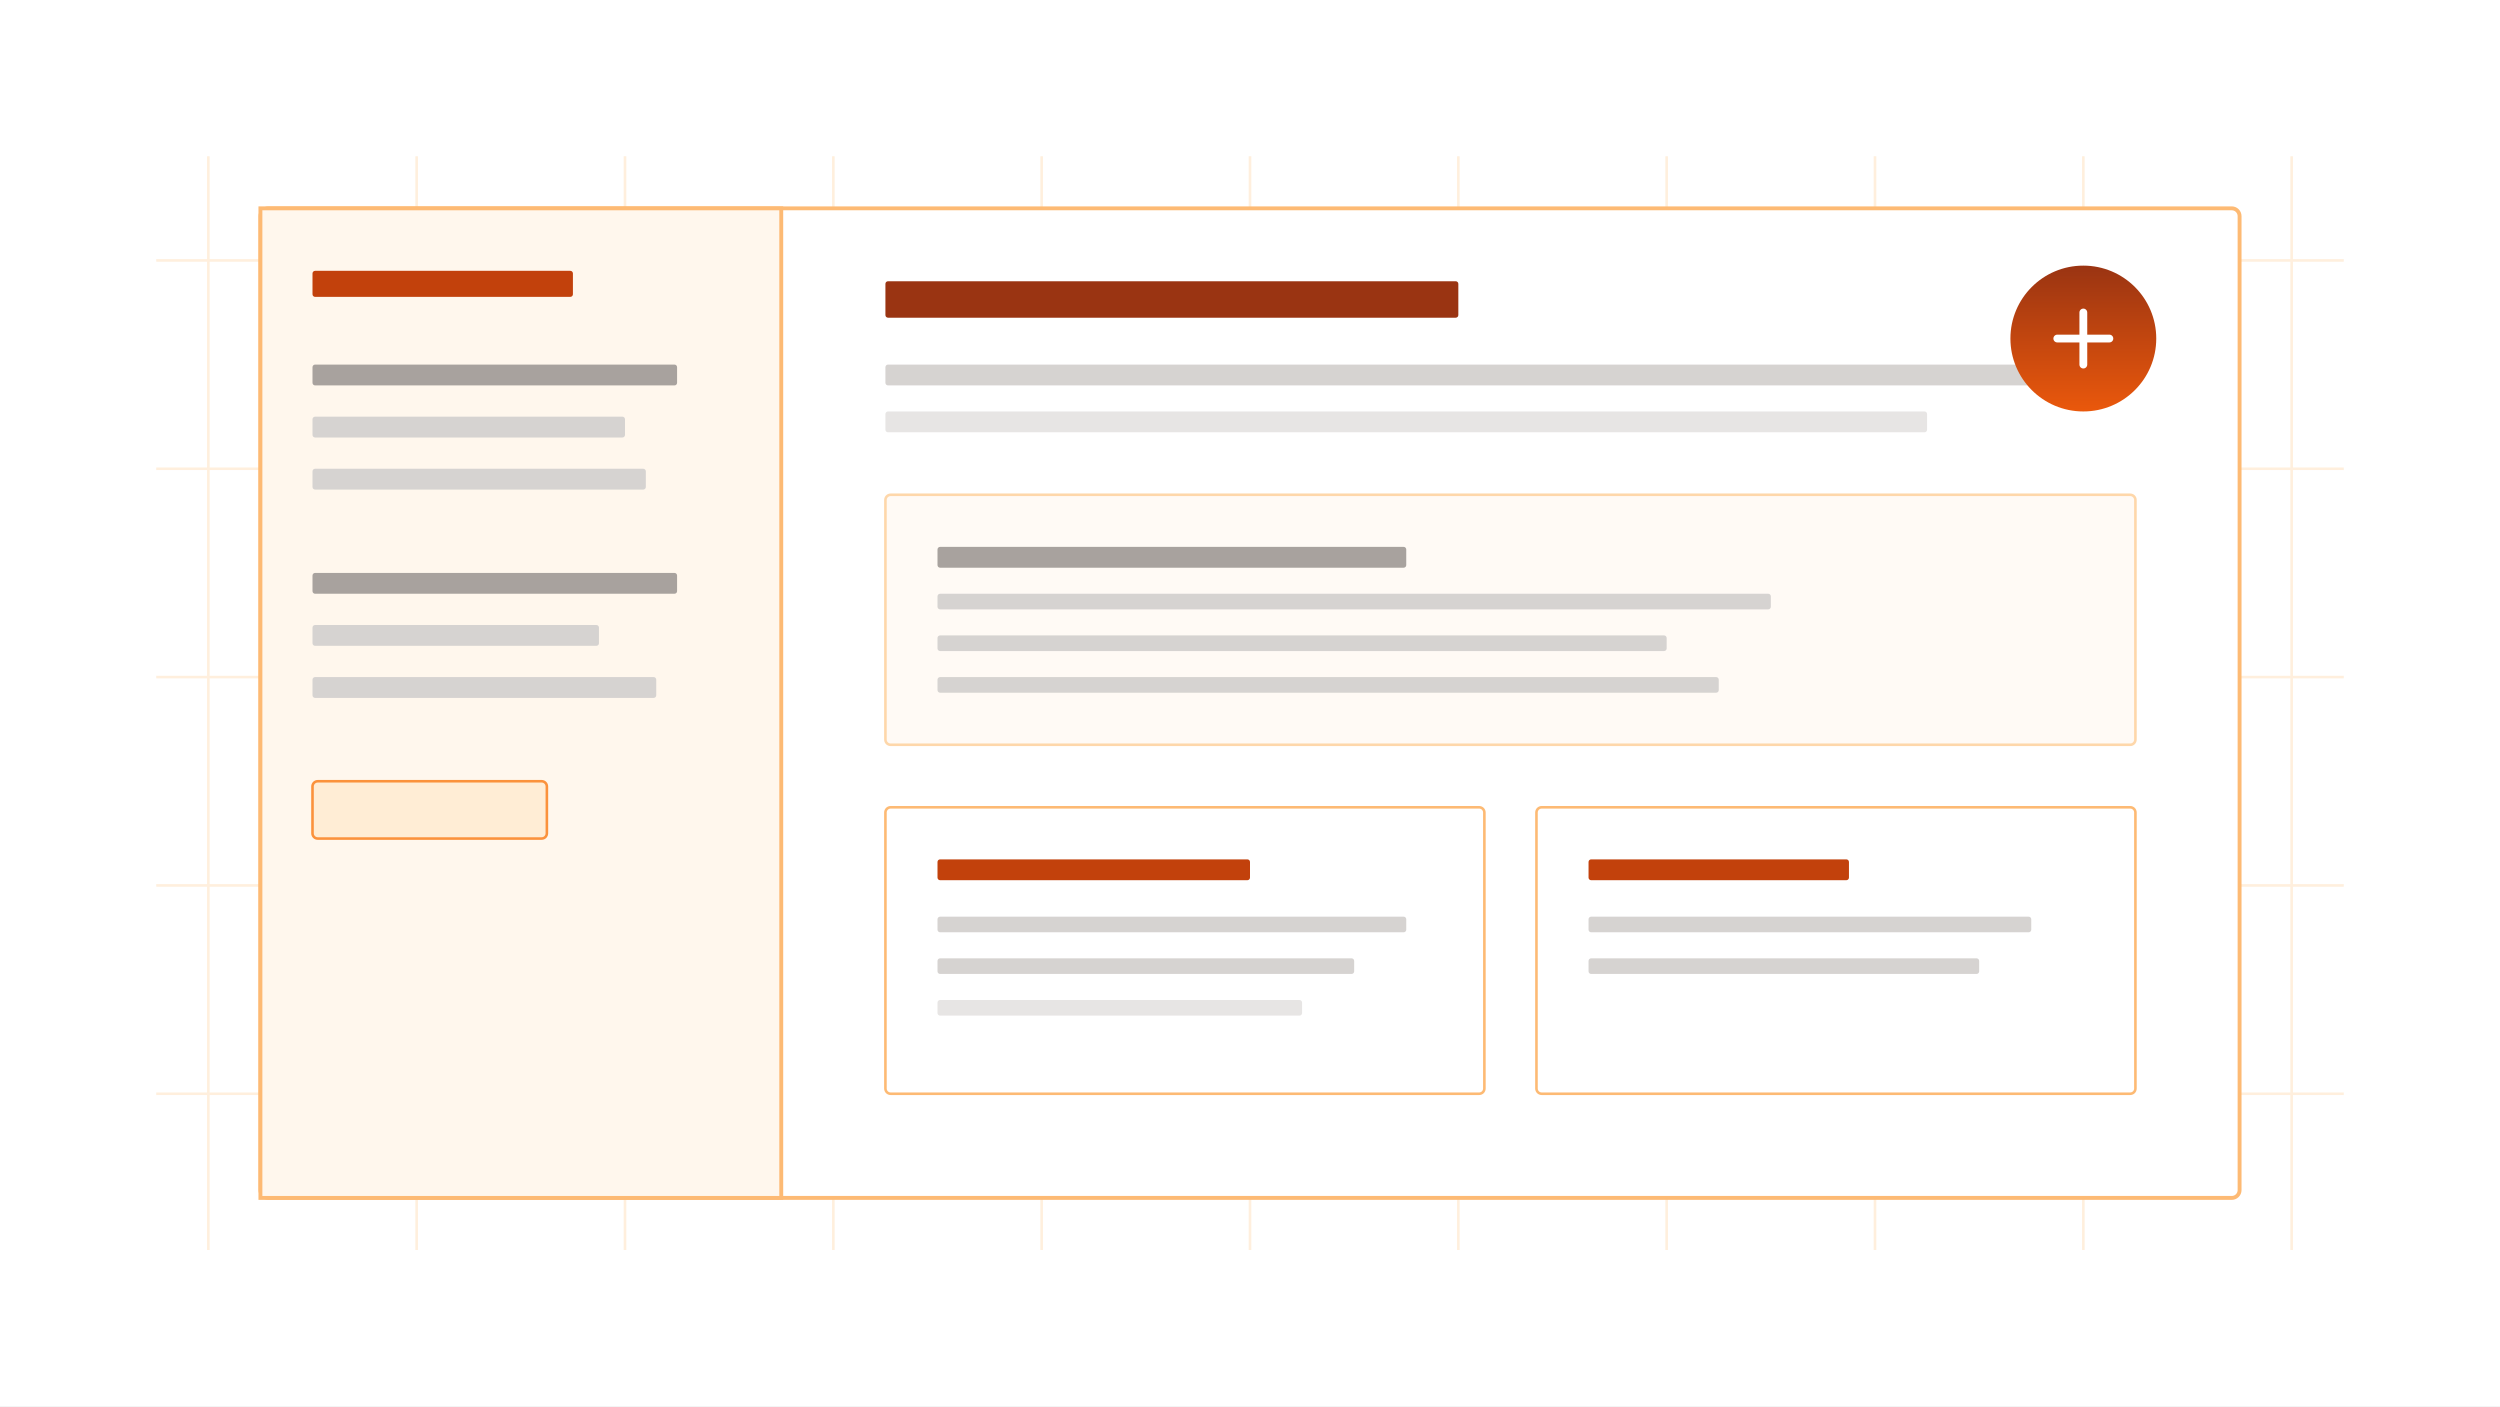
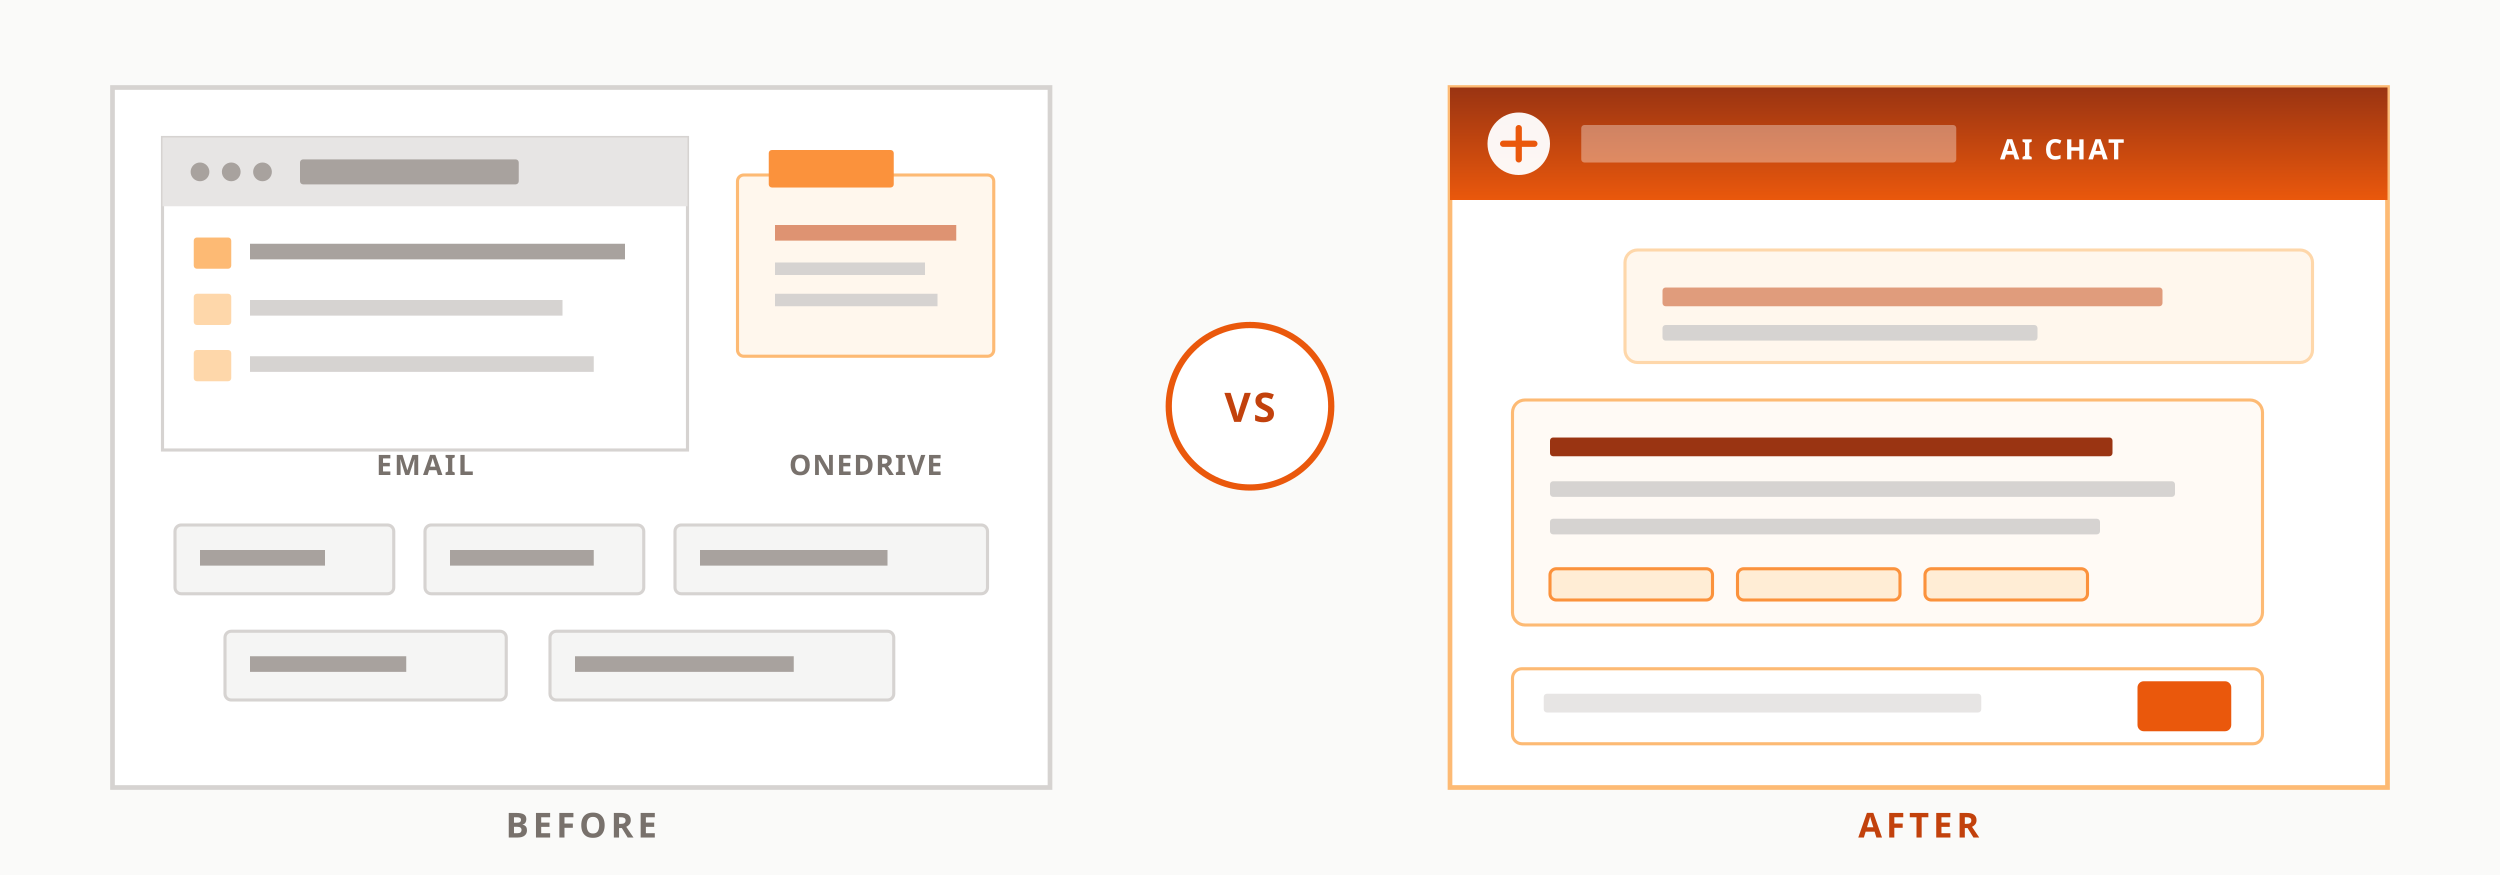
- <svg xmlns="http://www.w3.org/2000/svg" viewBox="0 0 960 540" width="960" height="540" role="img" aria-label="Abstract knowledge base interface with sidebar and article panels in orange">
+ <svg xmlns="http://www.w3.org/2000/svg" viewBox="0 0 800 280" width="800" height="280" role="img" aria-label="Before and after: email and OneDrive versus AI chat knowledge base">
  <defs>
    <linearGradient id="kb-g" x1="0%" y1="0%" x2="0%" y2="100%">
      <stop offset="0%" stop-color="#9a3412" />
      <stop offset="100%" stop-color="#ea580c" />
    </linearGradient>
  </defs>
-   <rect width="960" height="540" fill="#ffffff" />
-   <g opacity="0.4" stroke="#fed7aa" stroke-width="1" fill="none">
-     <path d="M80 60v420M160 60v420M240 60v420M320 60v420M400 60v420M480 60v420M560 60v420M640 60v420M720 60v420M800 60v420M880 60v420" />
-     <path d="M60 100h840M60 180h840M60 260h840M60 340h840M60 420h840" />
+   <rect width="800" height="280" fill="#fafaf9" />
+   <g>
+     <rect x="36" y="28" width="300" height="224" fill="#fff" stroke="#d6d3d1" stroke-width="1.5" />
+     <rect x="52" y="44" width="168" height="100" fill="#fff" stroke="#d6d3d1" />
+     <rect x="52" y="44" width="168" height="22" fill="#e7e5e4" />
+     <circle cx="64" cy="55" r="3" fill="#a8a29e" />
+     <circle cx="74" cy="55" r="3" fill="#a8a29e" />
+     <circle cx="84" cy="55" r="3" fill="#a8a29e" />
+     <rect x="96" y="51" width="70" height="8" rx="1" fill="#a8a29e" />
+     <rect x="62" y="76" width="12" height="10" rx="1" fill="#fdba74" />
+     <rect x="80" y="78" width="120" height="5" fill="#a8a29e" />
+     <rect x="62" y="94" width="12" height="10" rx="1" fill="#fed7aa" />
+     <rect x="80" y="96" width="100" height="5" fill="#d6d3d1" />
+     <rect x="62" y="112" width="12" height="10" rx="1" fill="#fed7aa" />
+     <rect x="80" y="114" width="110" height="5" fill="#d6d3d1" />
+     <text x="136" y="152" text-anchor="middle" font-family="system-ui,sans-serif" font-size="9" font-weight="700" fill="#78716c" letter-spacing="0.08em">EMAIL</text>
+     <rect x="236" y="56" width="82" height="58" rx="2" fill="#fff7ed" stroke="#fdba74" />
+     <rect x="246" y="48" width="40" height="12" rx="1" fill="#fb923c" />
+     <rect x="248" y="72" width="58" height="5" fill="#c2410c" opacity="0.55" />
+     <rect x="248" y="84" width="48" height="4" fill="#d6d3d1" />
+     <rect x="248" y="94" width="52" height="4" fill="#d6d3d1" />
+     <text x="277" y="152" text-anchor="middle" font-family="system-ui,sans-serif" font-size="9" font-weight="700" fill="#78716c" letter-spacing="0.04em">ONEDRIVE</text>
+     <rect x="56" y="168" width="70" height="22" rx="2" fill="#f5f5f4" stroke="#d6d3d1" />
+     <rect x="64" y="176" width="40" height="5" fill="#a8a29e" />
+     <rect x="136" y="168" width="70" height="22" rx="2" fill="#f5f5f4" stroke="#d6d3d1" />
+     <rect x="144" y="176" width="46" height="5" fill="#a8a29e" />
+     <rect x="216" y="168" width="100" height="22" rx="2" fill="#f5f5f4" stroke="#d6d3d1" />
+     <rect x="224" y="176" width="60" height="5" fill="#a8a29e" />
+     <rect x="72" y="202" width="90" height="22" rx="2" fill="#f5f5f4" stroke="#d6d3d1" />
+     <rect x="80" y="210" width="50" height="5" fill="#a8a29e" />
+     <rect x="176" y="202" width="110" height="22" rx="2" fill="#f5f5f4" stroke="#d6d3d1" />
+     <rect x="184" y="210" width="70" height="5" fill="#a8a29e" />
+     <text x="186" y="268" text-anchor="middle" font-family="system-ui,sans-serif" font-size="11" font-weight="600" fill="#78716c" letter-spacing="0.12em">BEFORE</text>
  </g>
-   <rect x="100" y="80" width="760" height="380" rx="3" fill="#fff" stroke="#fdba74" stroke-width="1.5" />
-   <rect x="100" y="80" width="200" height="380" fill="#fff7ed" stroke="#fdba74" stroke-width="1.5" />
-   <rect x="120" y="104" width="100" height="10" rx="1" fill="#c2410c" />
-   <rect x="120" y="140" width="140" height="8" rx="1" fill="#a8a29e" />
-   <rect x="120" y="160" width="120" height="8" rx="1" fill="#d6d3d1" />
-   <rect x="120" y="180" width="128" height="8" rx="1" fill="#d6d3d1" />
-   <rect x="120" y="220" width="140" height="8" rx="1" fill="#a8a29e" />
-   <rect x="120" y="240" width="110" height="8" rx="1" fill="#d6d3d1" />
-   <rect x="120" y="260" width="132" height="8" rx="1" fill="#d6d3d1" />
-   <rect x="120" y="300" width="90" height="22" rx="2" fill="#ffedd5" stroke="#fb923c" />
-   <rect x="340" y="108" width="220" height="14" rx="1" fill="#9a3412" />
-   <rect x="340" y="140" width="460" height="8" rx="1" fill="#d6d3d1" />
-   <rect x="340" y="158" width="400" height="8" rx="1" fill="#e7e5e4" />
-   <rect x="340" y="190" width="480" height="96" rx="2" fill="#fffaf5" stroke="#fed7aa" />
-   <rect x="360" y="210" width="180" height="8" rx="1" fill="#a8a29e" />
-   <rect x="360" y="228" width="320" height="6" rx="1" fill="#d6d3d1" />
-   <rect x="360" y="244" width="280" height="6" rx="1" fill="#d6d3d1" />
-   <rect x="360" y="260" width="300" height="6" rx="1" fill="#d6d3d1" />
-   <rect x="340" y="310" width="230" height="110" rx="2" fill="#fff" stroke="#fdba74" />
-   <rect x="360" y="330" width="120" height="8" rx="1" fill="#c2410c" />
-   <rect x="360" y="352" width="180" height="6" rx="1" fill="#d6d3d1" />
-   <rect x="360" y="368" width="160" height="6" rx="1" fill="#d6d3d1" />
-   <rect x="360" y="384" width="140" height="6" rx="1" fill="#e7e5e4" />
-   <rect x="590" y="310" width="230" height="110" rx="2" fill="#fff" stroke="#fdba74" />
-   <rect x="610" y="330" width="100" height="8" rx="1" fill="#c2410c" />
-   <rect x="610" y="352" width="170" height="6" rx="1" fill="#d6d3d1" />
-   <rect x="610" y="368" width="150" height="6" rx="1" fill="#d6d3d1" />
-   <circle cx="800" cy="130" r="28" fill="url(#kb-g)" />
-   <path d="M790 130h20M800 120v20" stroke="#fff" stroke-width="3" stroke-linecap="round" />
+   <g>
+     <circle cx="400" cy="130" r="26" fill="#fff" stroke="#ea580c" stroke-width="2" />
+     <text x="400" y="135" text-anchor="middle" font-family="system-ui,sans-serif" font-size="13" font-weight="800" fill="#c2410c" letter-spacing="0.06em">VS</text>
+   </g>
+   <g>
+     <rect x="464" y="28" width="300" height="224" fill="#fff" stroke="#fdba74" stroke-width="1.5" />
+     <rect x="464" y="28" width="300" height="36" fill="url(#kb-g)" />
+     <circle cx="486" cy="46" r="10" fill="#fff" opacity="0.95" />
+     <path d="M481 46h10M486 41v10" stroke="#ea580c" stroke-width="2" stroke-linecap="round" />
+     <rect x="506" y="40" width="120" height="12" rx="1" fill="#fff" opacity="0.35" />
+     <text x="640" y="51" font-family="system-ui,sans-serif" font-size="9" font-weight="700" fill="#fff" letter-spacing="0.08em">AI CHAT</text>
+     <rect x="520" y="80" width="220" height="36" rx="4" fill="#fff7ed" stroke="#fed7aa" />
+     <rect x="532" y="92" width="160" height="6" rx="1" fill="#c2410c" opacity="0.5" />
+     <rect x="532" y="104" width="120" height="5" rx="1" fill="#d6d3d1" />
+     <rect x="484" y="128" width="240" height="72" rx="4" fill="#fffaf5" stroke="#fdba74" />
+     <rect x="496" y="140" width="180" height="6" rx="1" fill="#9a3412" />
+     <rect x="496" y="154" width="200" height="5" rx="1" fill="#d6d3d1" />
+     <rect x="496" y="166" width="176" height="5" rx="1" fill="#d6d3d1" />
+     <rect x="496" y="182" width="52" height="10" rx="2" fill="#ffedd5" stroke="#fb923c" />
+     <rect x="556" y="182" width="52" height="10" rx="2" fill="#ffedd5" stroke="#fb923c" />
+     <rect x="616" y="182" width="52" height="10" rx="2" fill="#ffedd5" stroke="#fb923c" />
+     <rect x="484" y="214" width="240" height="24" rx="3" fill="#fff" stroke="#fdba74" />
+     <rect x="494" y="222" width="140" height="6" rx="1" fill="#e7e5e4" />
+     <rect x="684" y="218" width="30" height="16" rx="2" fill="#ea580c" />
+     <text x="614" y="268" text-anchor="middle" font-family="system-ui,sans-serif" font-size="11" font-weight="600" fill="#c2410c" letter-spacing="0.12em">AFTER</text>
+   </g>
</svg>
